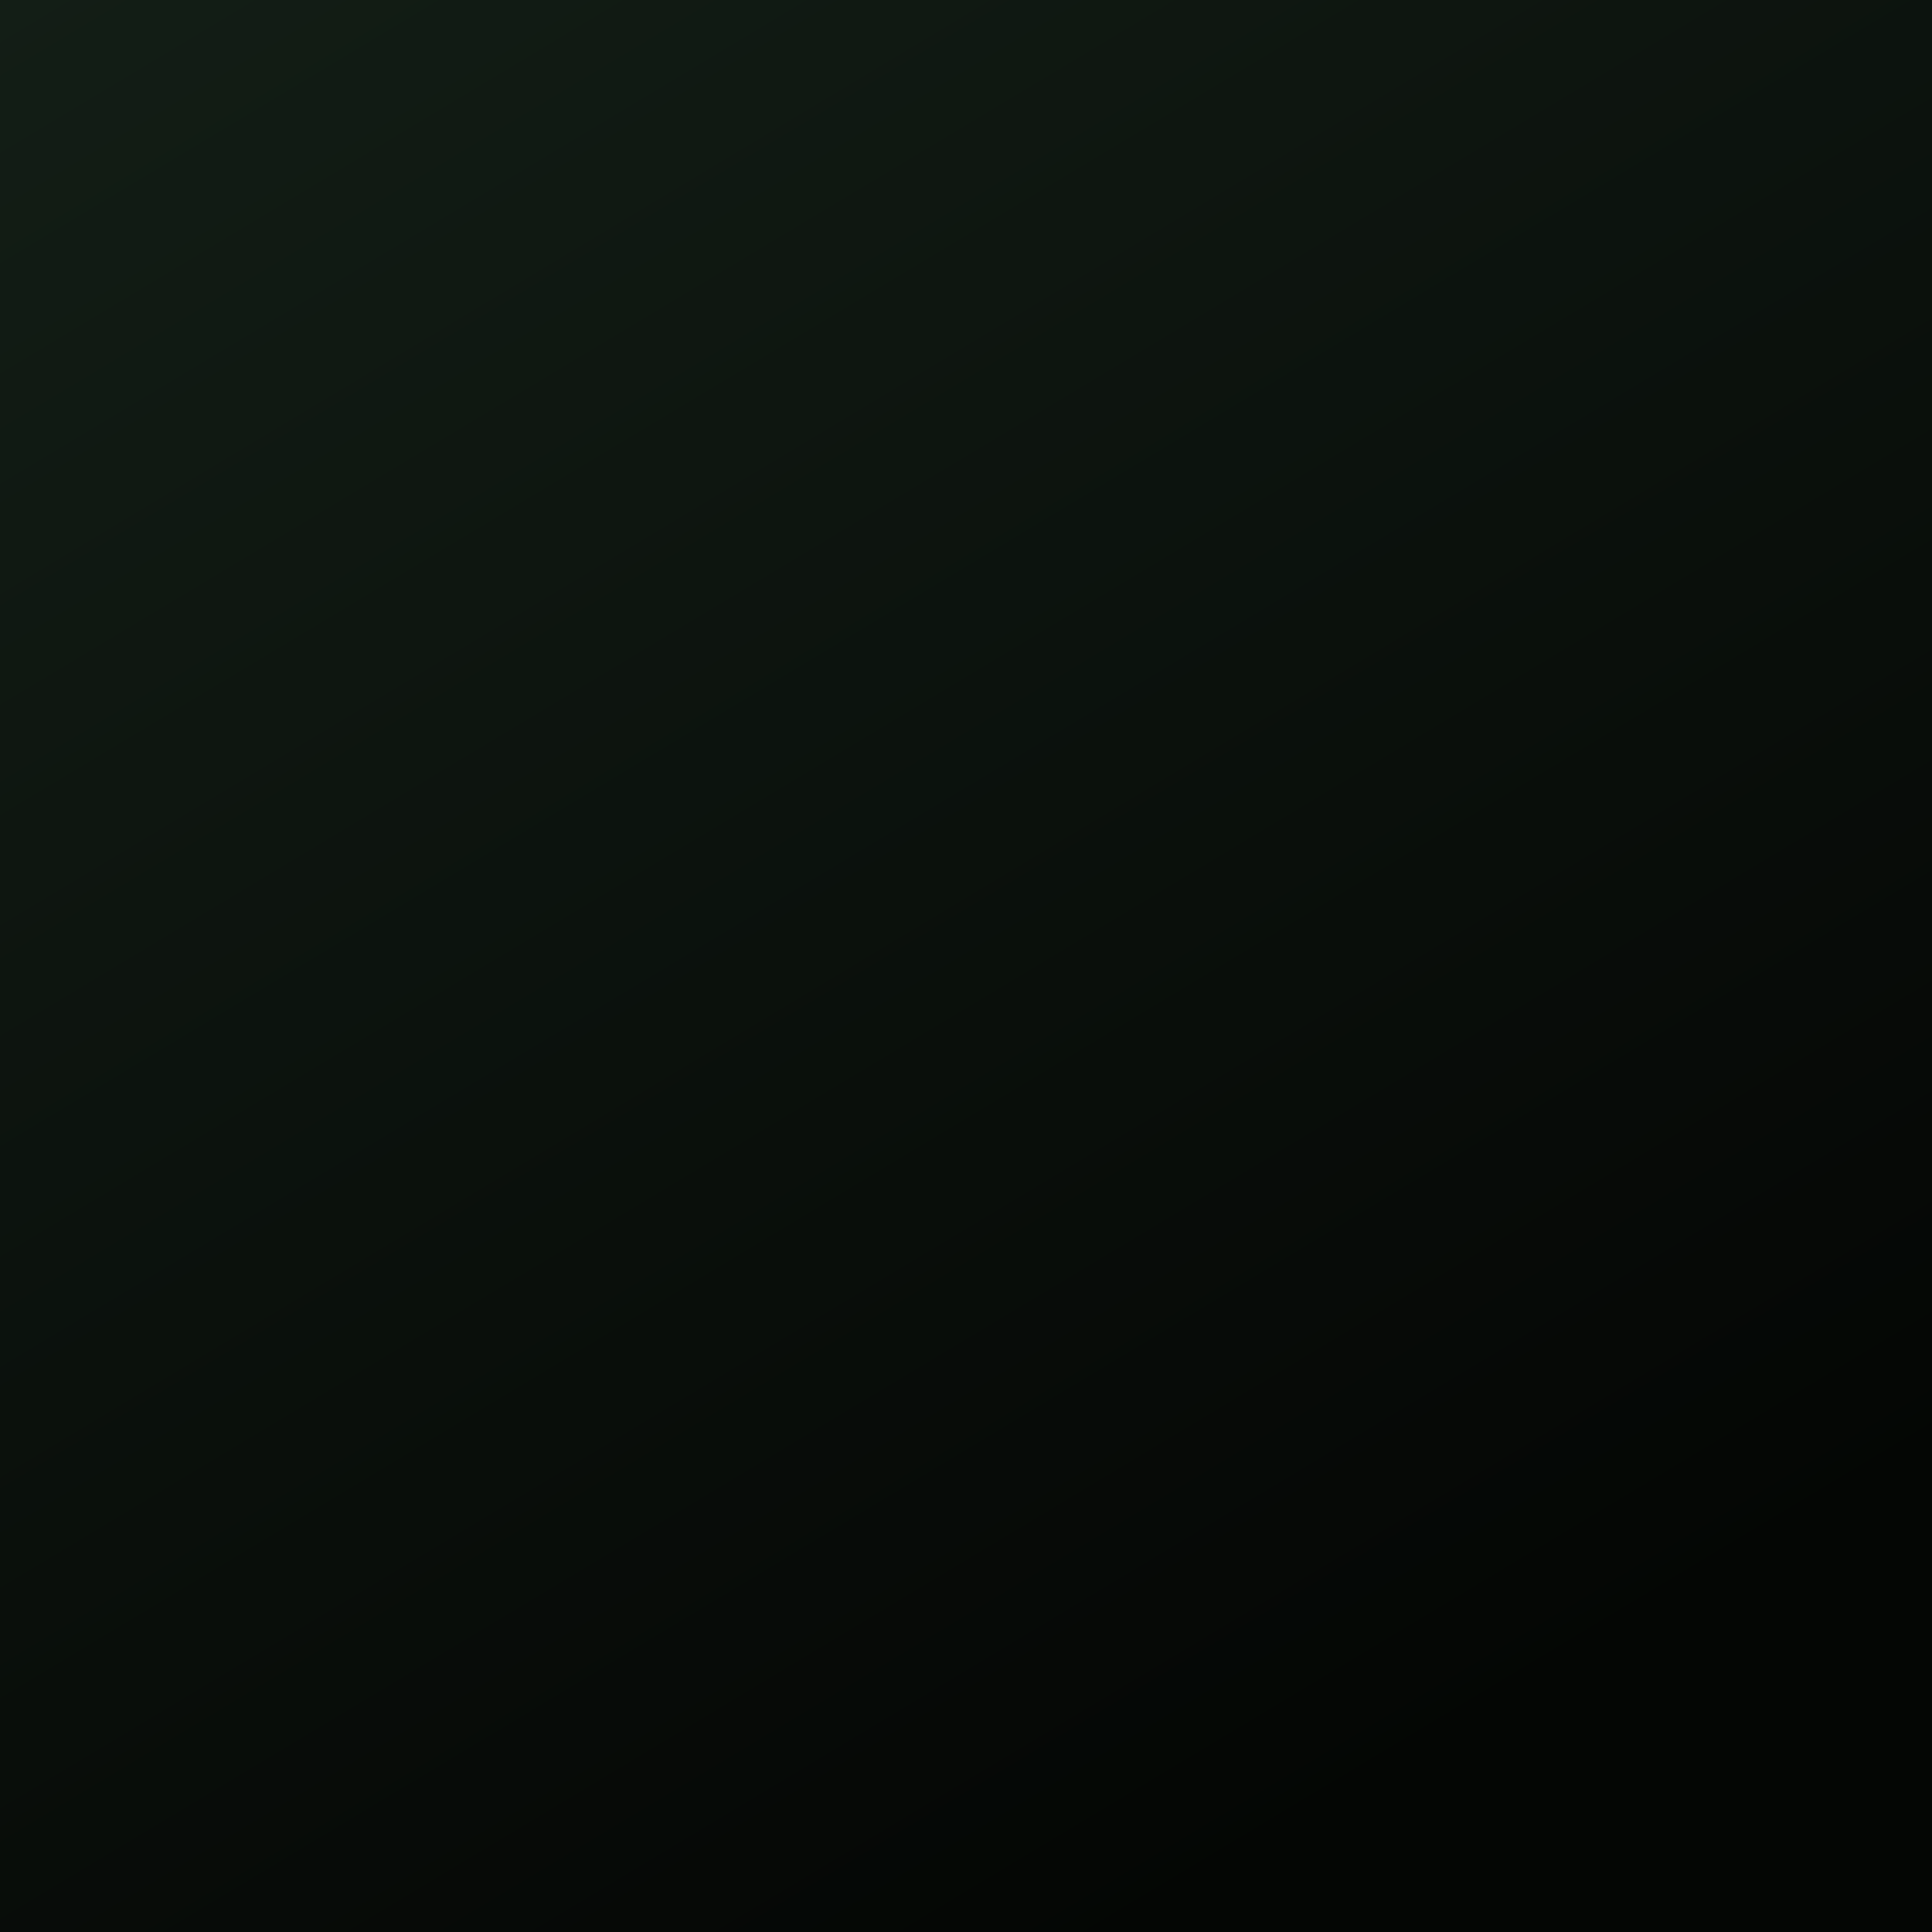
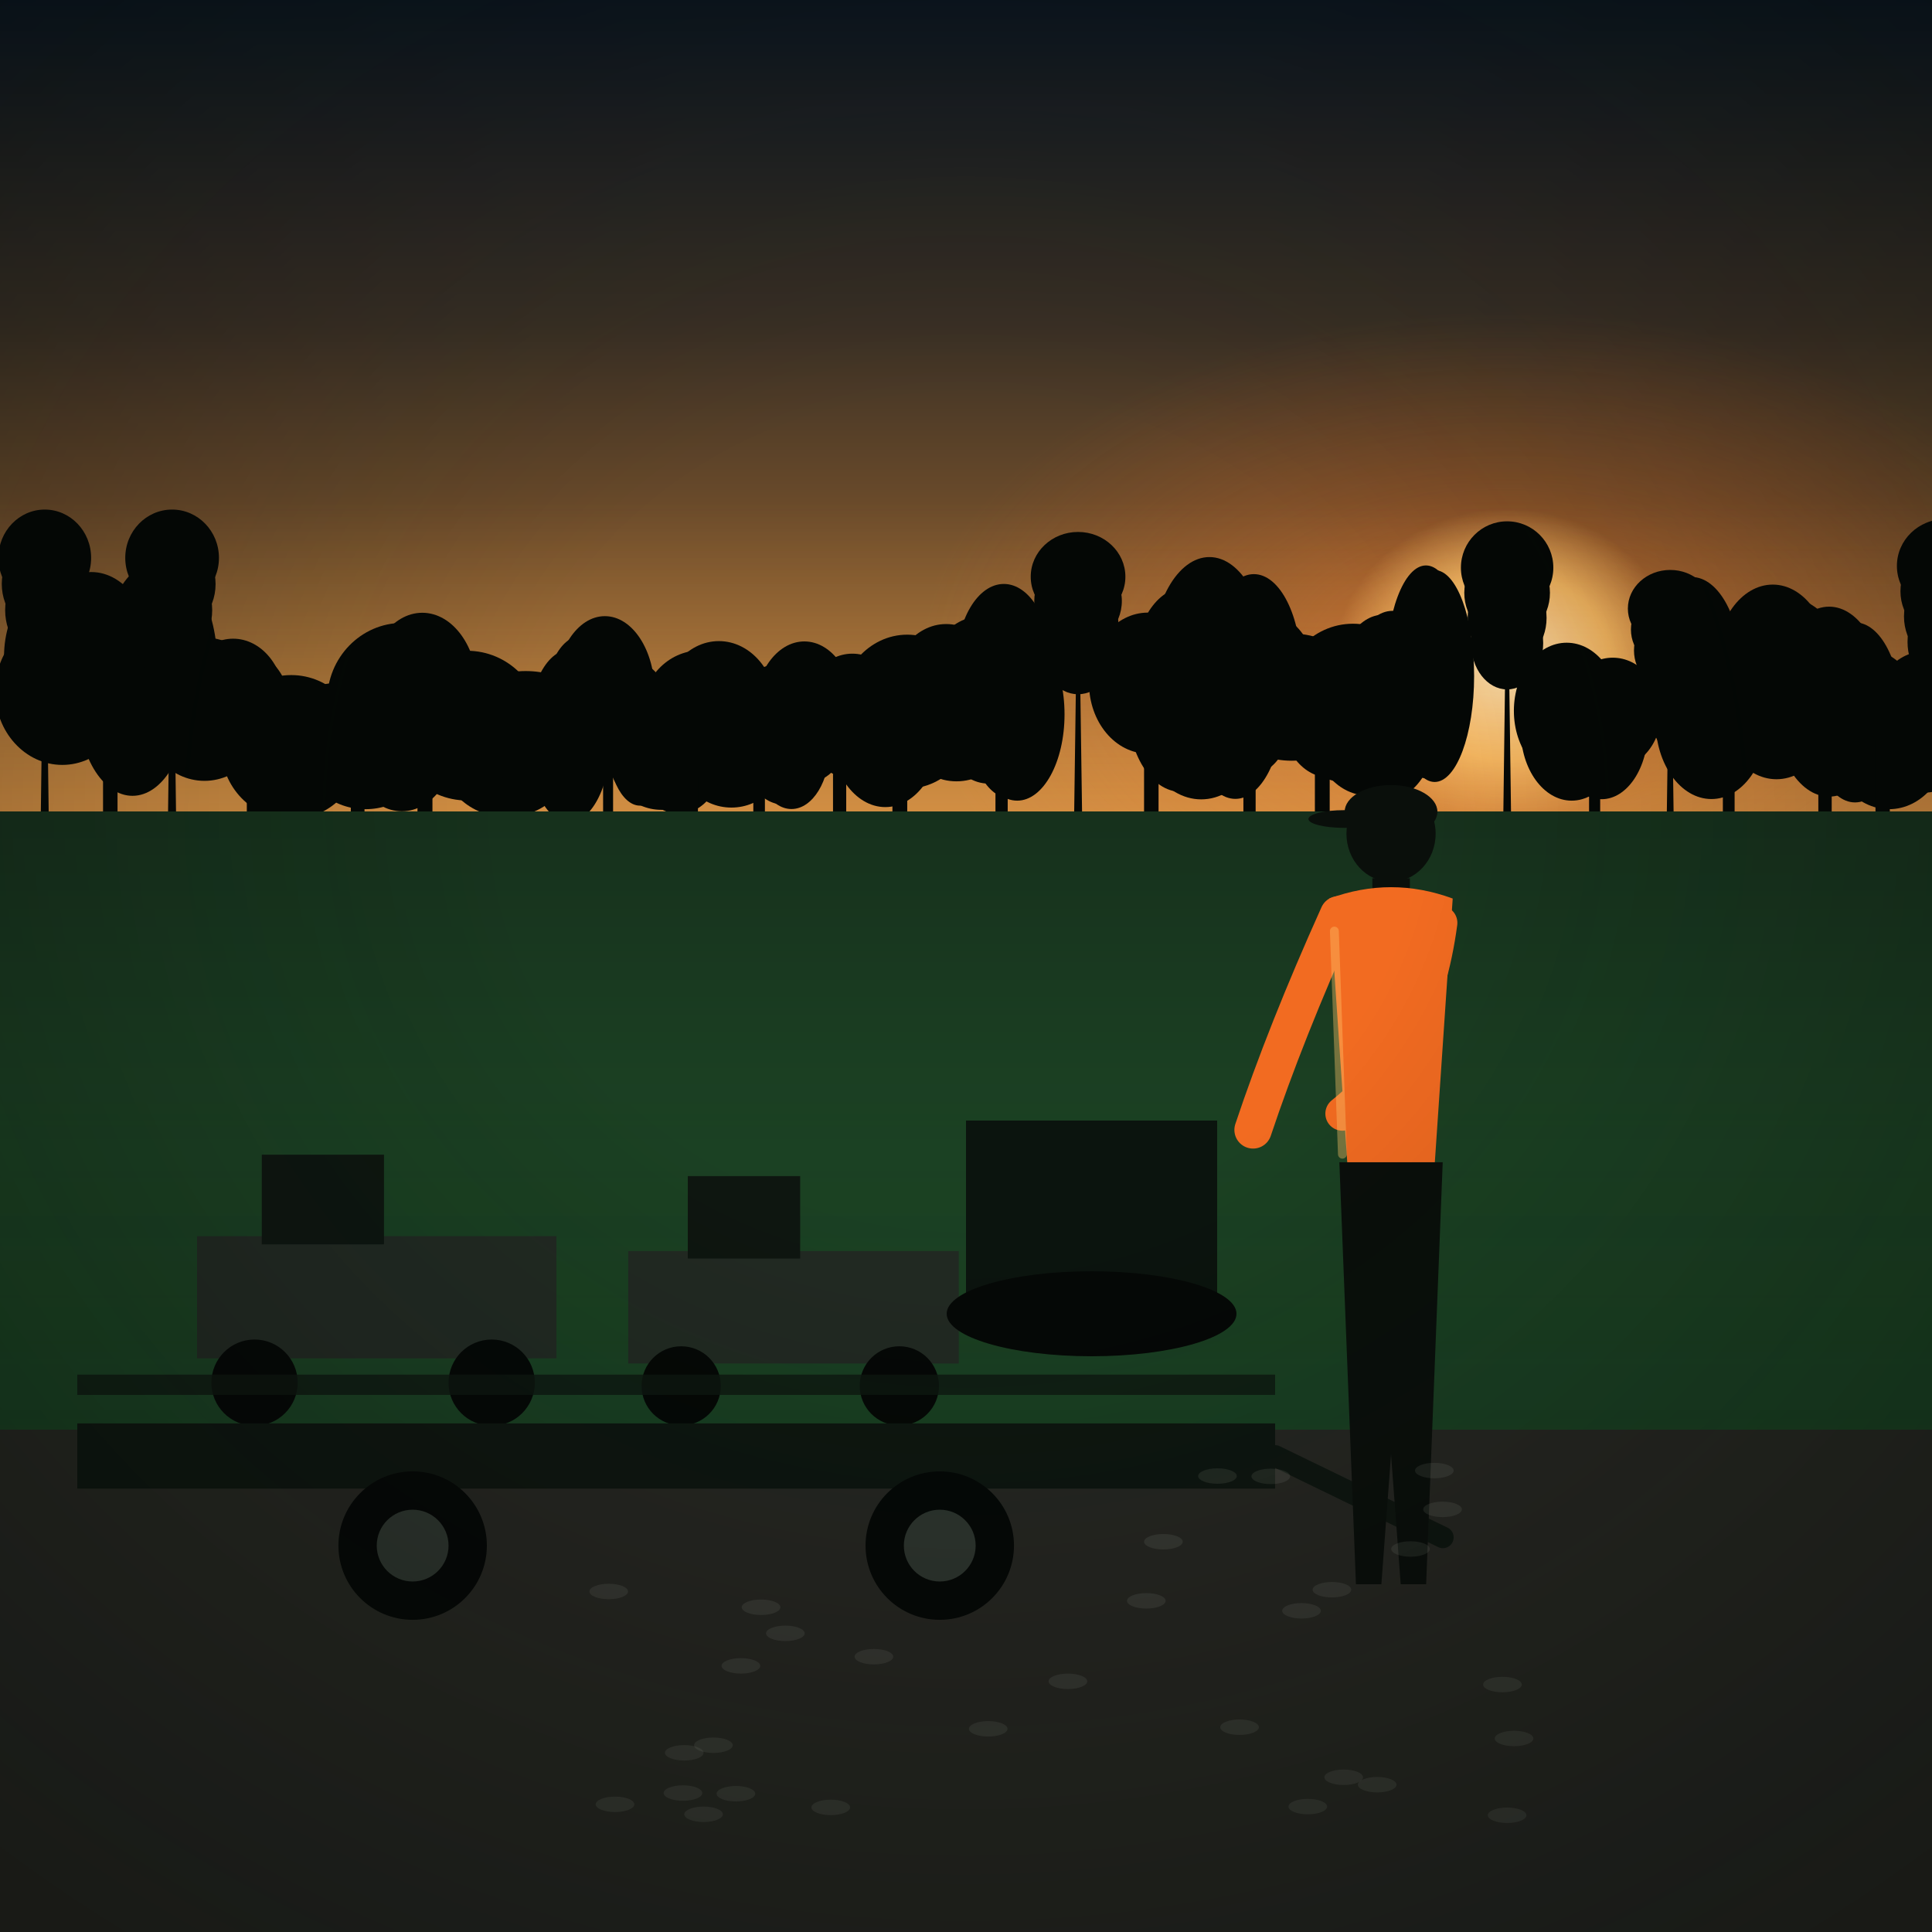
- <svg xmlns="http://www.w3.org/2000/svg" width="1200" height="1200" viewBox="0 0 1200 1200" preserveAspectRatio="xMidYMid slice">
-   <linearGradient id="g" x1="0" y1="0" x2=".6" y2="1">
-     <stop offset="0" stop-color="#131E16" />
-     <stop offset="1" stop-color="#040604" />
-   </linearGradient>
-   <rect width="1200" height="1200" fill="url(#g)" />
+ <svg xmlns="http://www.w3.org/2000/svg" width="1200" height="1200" viewBox="0 0 1200 1200" preserveAspectRatio="xMidYMid slice" role="img">
+   <defs>
+     <linearGradient id="crew-truck-load-l1" gradientUnits="userSpaceOnUse" x1="0" y1="0" x2="0" y2="504">
+       <stop offset="0" stop-color="#0B1620" stop-opacity="1" />
+       <stop offset="0.4" stop-color="#3A3025" stop-opacity="1" />
+       <stop offset="0.7" stop-color="#7B542C" stop-opacity="1" />
+       <stop offset="1" stop-color="#C07A34" stop-opacity="1" />
+     </linearGradient>
+     <radialGradient id="crew-truck-load-r2" gradientUnits="userSpaceOnUse" cx="936" cy="413.3" r="367.2" gradientTransform="translate(936 413.3) scale(1 0.6) translate(-936 -413.3)">
+       <stop offset="0" stop-color="#F26B21" stop-opacity="0.5" />
+       <stop offset="0.5" stop-color="#F26B21" stop-opacity="0.2" />
+       <stop offset="1" stop-color="#F26B21" stop-opacity="0" />
+     </radialGradient>
+     <radialGradient id="crew-truck-load-r3" gradientUnits="userSpaceOnUse" cx="936" cy="413.3" r="108" gradientTransform="translate(936 413.3) scale(1 0.9) translate(-936 -413.3)">
+       <stop offset="0" stop-color="#FFF0CE" stop-opacity="0.9" />
+       <stop offset="0.6" stop-color="#FFC46A" stop-opacity="0.8" />
+       <stop offset="1" stop-color="#FFC46A" stop-opacity="0" />
+     </radialGradient>
+     <linearGradient id="crew-truck-load-l4" gradientUnits="userSpaceOnUse" x1="0" y1="312" x2="0" y2="619.2">
+       <stop offset="0" stop-color="#FFC46A" stop-opacity="0" />
+       <stop offset="0.7" stop-color="#FFC46A" stop-opacity="0.3" />
+       <stop offset="1" stop-color="#FFC46A" stop-opacity="0" />
+     </linearGradient>
+     <linearGradient id="crew-truck-load-l5" gradientUnits="userSpaceOnUse" x1="0" y1="504" x2="0" y2="1200">
+       <stop offset="0" stop-color="#16301C" stop-opacity="1" />
+       <stop offset="0.3" stop-color="#1C4324" stop-opacity="1" />
+       <stop offset="1" stop-color="#20502A" stop-opacity="1" />
+     </linearGradient>
+     <linearGradient id="crew-truck-load-l6" gradientUnits="userSpaceOnUse" x1="0" y1="660" x2="0" y2="1200">
+       <stop offset="0" stop-color="#040705" stop-opacity="0" />
+       <stop offset="1" stop-color="#040705" stop-opacity="0.3" />
+     </linearGradient>
+     <radialGradient id="crew-truck-load-r7" gradientUnits="userSpaceOnUse" cx="600" cy="504" r="936" gradientTransform="translate(600 504) scale(1 0.9) translate(-600 -504)">
+       <stop offset="0.3" stop-color="#040705" stop-opacity="0" />
+       <stop offset="1" stop-color="#040705" stop-opacity="0.4" />
+     </radialGradient>
+   </defs>
+   <rect x="0" y="0" width="1200" height="506" fill="url(#crew-truck-load-l1)" />
+   <ellipse cx="936" cy="413.3" rx="367.2" ry="237.6" fill="url(#crew-truck-load-r2)" />
+   <ellipse cx="936" cy="413.3" rx="108" ry="99.4" fill="url(#crew-truck-load-r3)" />
+   <rect x="0" y="312" width="1200" height="307.2" fill="url(#crew-truck-load-l4)" />
+   <rect x="-240" y="504" width="1680" height="47.6" fill="#040705" />
+   <ellipse cx="-96.1" cy="410.6" rx="40.6" ry="59.1" fill="#040705" />
+   <ellipse cx="-137.4" cy="413.5" rx="32.6" ry="51.7" fill="#040705" />
+   <ellipse cx="-143.6" cy="439.9" rx="37.1" ry="51" fill="#040705" />
+   <ellipse cx="-103.9" cy="436" rx="32.8" ry="57" fill="#040705" />
+   <ellipse cx="-87.3" cy="426.4" rx="36" ry="45" fill="#040705" />
+   <rect x="-124.1" y="448.3" width="8.1" height="62.7" fill="#040705" />
+   <ellipse cx="-98.3" cy="446.8" rx="37.7" ry="49.2" fill="#040705" />
+   <ellipse cx="-84.2" cy="419.5" rx="33.9" ry="50.5" fill="#040705" />
+   <ellipse cx="-45.5" cy="422.6" rx="33" ry="56.6" fill="#040705" />
+   <ellipse cx="-84.1" cy="441.4" rx="40.8" ry="45.2" fill="#040705" />
+   <ellipse cx="-98.3" cy="445.8" rx="38.6" ry="45.6" fill="#040705" />
+   <rect x="-69.8" y="451.8" width="8.2" height="58.7" fill="#040705" />
+   <path d="M -33.8 540 L -30.9 357.6 L -28 540 Z" fill="#040705" />
+   <ellipse cx="-30.9" cy="381.1" rx="28.7" ry="23.4" fill="#040705" />
+   <ellipse cx="-30.9" cy="393.7" rx="26.6" ry="23.4" fill="#040705" />
+   <ellipse cx="-30.9" cy="406.4" rx="24.5" ry="23.4" fill="#040705" />
+   <ellipse cx="-30.9" cy="419.1" rx="22.4" ry="23.4" fill="#040705" />
+   <path d="M 24.9 540 L 27.8 316.5 L 30.7 540 Z" fill="#040705" />
+   <ellipse cx="27.8" cy="346.5" rx="28.8" ry="30" fill="#040705" />
+   <ellipse cx="27.8" cy="362.7" rx="26.7" ry="30" fill="#040705" />
+   <ellipse cx="27.8" cy="379" rx="24.6" ry="30" fill="#040705" />
+   <ellipse cx="27.8" cy="395.2" rx="22.5" ry="30" fill="#040705" />
+   <ellipse cx="44.1" cy="407.9" rx="41.6" ry="53.8" fill="#040705" />
+   <ellipse cx="82.3" cy="437.2" rx="34" ry="57.1" fill="#040705" />
+   <ellipse cx="38.7" cy="429.3" rx="41.7" ry="45.8" fill="#040705" />
+   <ellipse cx="99" cy="413.7" rx="36.1" ry="65.5" fill="#040705" />
+   <ellipse cx="56.7" cy="409.9" rx="38.7" ry="54.6" fill="#040705" />
+   <rect x="64" y="445" width="9" height="66.4" fill="#040705" />
+   <path d="M 103.9 540 L 106.9 316.5 L 109.8 540 Z" fill="#040705" />
+   <ellipse cx="106.9" cy="346.5" rx="29.1" ry="30" fill="#040705" />
+   <ellipse cx="106.9" cy="362.8" rx="27" ry="30" fill="#040705" />
+   <ellipse cx="106.9" cy="379" rx="24.9" ry="30" fill="#040705" />
+   <ellipse cx="106.9" cy="395.3" rx="22.7" ry="30" fill="#040705" />
+   <ellipse cx="148.4" cy="438.8" rx="31.7" ry="35.9" fill="#040705" />
+   <ellipse cx="180.9" cy="464.1" rx="43.6" ry="44.8" fill="#040705" />
+   <ellipse cx="127" cy="440.5" rx="39.6" ry="44.5" fill="#040705" />
+   <ellipse cx="144.8" cy="435.9" rx="32" ry="39.2" fill="#040705" />
+   <ellipse cx="126.3" cy="435.5" rx="33.5" ry="31" fill="#040705" />
+   <rect x="153.3" y="464" width="8.8" height="45.1" fill="#040705" />
+   <ellipse cx="253" cy="460.1" rx="30.7" ry="23.8" fill="#040705" />
+   <ellipse cx="226.6" cy="467.7" rx="33" ry="23.5" fill="#040705" />
+   <ellipse cx="227" cy="472.5" rx="36.2" ry="30.1" fill="#040705" />
+   <ellipse cx="208.4" cy="459.8" rx="34.7" ry="35.5" fill="#040705" />
+   <ellipse cx="247.7" cy="469.7" rx="28.2" ry="28.2" fill="#040705" />
+   <rect x="217.9" y="473" width="8.5" height="34.9" fill="#040705" />
+   <ellipse cx="262.3" cy="428.4" rx="34.4" ry="47.8" fill="#040705" />
+   <ellipse cx="249.6" cy="454.9" rx="34.8" ry="49" fill="#040705" />
+   <ellipse cx="253.1" cy="446.8" rx="44.6" ry="44.3" fill="#040705" />
+   <ellipse cx="290.1" cy="450.7" rx="46.2" ry="46.5" fill="#040705" />
+   <ellipse cx="250" cy="435.1" rx="46.8" ry="48.2" fill="#040705" />
+   <rect x="259.3" y="457.3" width="9.3" height="52.5" fill="#040705" />
+   <ellipse cx="321.2" cy="466.1" rx="33.8" ry="29.5" fill="#040705" />
+   <ellipse cx="314.8" cy="469.7" rx="40.8" ry="37.8" fill="#040705" />
+   <ellipse cx="300.7" cy="455.2" rx="39.4" ry="30.7" fill="#040705" />
+   <ellipse cx="289.7" cy="457.4" rx="43.9" ry="29.9" fill="#040705" />
+   <ellipse cx="326.5" cy="448.4" rx="43.1" ry="31.6" fill="#040705" />
+   <rect x="313.3" y="470.5" width="8.9" height="37.7" fill="#040705" />
+   <ellipse cx="375.7" cy="429.8" rx="30.9" ry="47.1" fill="#040705" />
+   <ellipse cx="360.7" cy="439.7" rx="22.8" ry="44.6" fill="#040705" />
+   <ellipse cx="397.5" cy="456.4" rx="20.8" ry="44" fill="#040705" />
+   <ellipse cx="381.1" cy="428.9" rx="21" ry="41.5" fill="#040705" />
+   <ellipse cx="353.5" cy="457.2" rx="26.1" ry="53.5" fill="#040705" />
+   <rect x="374.6" y="456.9" width="6.2" height="53" fill="#040705" />
+   <ellipse cx="435" cy="443.3" rx="36.7" ry="39.3" fill="#040705" />
+   <ellipse cx="410.8" cy="468.3" rx="33.2" ry="34.7" fill="#040705" />
+   <ellipse cx="454.3" cy="467" rx="33.9" ry="34.6" fill="#040705" />
+   <ellipse cx="433.3" cy="451.7" rx="33.8" ry="38.9" fill="#040705" />
+   <ellipse cx="421.7" cy="467.5" rx="28.3" ry="38" fill="#040705" />
+   <rect x="426.3" y="467.9" width="7.2" height="40.6" fill="#040705" />
+   <ellipse cx="499.6" cy="442.6" rx="31.2" ry="44.2" fill="#040705" />
+   <ellipse cx="484.2" cy="452" rx="30.5" ry="39.7" fill="#040705" />
+   <ellipse cx="491.6" cy="463.6" rx="23.8" ry="38.9" fill="#040705" />
+   <ellipse cx="446.5" cy="441.7" rx="36.2" ry="43.5" fill="#040705" />
+   <ellipse cx="486.5" cy="462.2" rx="26.3" ry="37.5" fill="#040705" />
+   <rect x="467.9" y="463.3" width="7.2" height="45.8" fill="#040705" />
+   <ellipse cx="532" cy="446.6" rx="34.7" ry="37.5" fill="#040705" />
+   <ellipse cx="508.6" cy="446.8" rx="33.3" ry="33.7" fill="#040705" />
+   <ellipse cx="500.2" cy="444.9" rx="32.1" ry="38.3" fill="#040705" />
+   <ellipse cx="531.2" cy="447.2" rx="31.5" ry="27.8" fill="#040705" />
+   <ellipse cx="540.1" cy="450.4" rx="32.3" ry="39.4" fill="#040705" />
+   <rect x="517.4" y="467" width="8.2" height="41.6" fill="#040705" />
+   <ellipse cx="529.4" cy="444.1" rx="31.3" ry="38.1" fill="#040705" />
+   <ellipse cx="549.9" cy="453.1" rx="34.4" ry="48.2" fill="#040705" />
+   <ellipse cx="563.5" cy="442" rx="42.8" ry="47.8" fill="#040705" />
+   <ellipse cx="594.1" cy="437.9" rx="39.7" ry="47.4" fill="#040705" />
+   <ellipse cx="587.7" cy="433.1" rx="35.9" ry="45.5" fill="#040705" />
+   <rect x="554.3" y="459.4" width="9.2" height="50.1" fill="#040705" />
+   <ellipse cx="623.5" cy="412.7" rx="29.5" ry="50" fill="#040705" />
+   <ellipse cx="613.9" cy="436.3" rx="33.4" ry="50.4" fill="#040705" />
+   <ellipse cx="610.1" cy="430" rx="37" ry="47.4" fill="#040705" />
+   <ellipse cx="631.8" cy="443.7" rx="29.4" ry="53.6" fill="#040705" />
+   <ellipse cx="626.5" cy="440.7" rx="26.4" ry="54.8" fill="#040705" />
+   <rect x="618.3" y="448.7" width="7.6" height="62.2" fill="#040705" />
+   <path d="M 666.7 540 L 669.6 330.5 L 672.6 540 Z" fill="#040705" />
+   <ellipse cx="669.6" cy="358.2" rx="29.4" ry="27.8" fill="#040705" />
+   <ellipse cx="669.6" cy="373.3" rx="27.2" ry="27.8" fill="#040705" />
+   <ellipse cx="669.6" cy="388.3" rx="25.1" ry="27.8" fill="#040705" />
+   <ellipse cx="669.6" cy="403.4" rx="22.9" ry="27.8" fill="#040705" />
+   <ellipse cx="736.4" cy="414.8" rx="32.1" ry="50" fill="#040705" />
+   <ellipse cx="733.4" cy="439" rx="33" ry="52.8" fill="#040705" />
+   <ellipse cx="751.2" cy="409.3" rx="35.8" ry="63.3" fill="#040705" />
+   <ellipse cx="746.1" cy="437.4" rx="42" ry="59.1" fill="#040705" />
+   <ellipse cx="713" cy="424.3" rx="36.6" ry="43.8" fill="#040705" />
+   <rect x="710.6" y="448.6" width="9" height="62.3" fill="#040705" />
+   <ellipse cx="780.3" cy="426.6" rx="25.5" ry="53.2" fill="#040705" />
+   <ellipse cx="778.8" cy="415.2" rx="29.4" ry="58.6" fill="#040705" />
+   <ellipse cx="787.3" cy="424" rx="30.8" ry="42.9" fill="#040705" />
+   <ellipse cx="767.3" cy="439.6" rx="29.2" ry="56.6" fill="#040705" />
+   <ellipse cx="764.4" cy="419.8" rx="28.9" ry="52.3" fill="#040705" />
+   <rect x="772.3" y="447.9" width="7.6" height="63.1" fill="#040705" />
+   <ellipse cx="834.3" cy="441.2" rx="34" ry="44.5" fill="#040705" />
+   <ellipse cx="825.2" cy="441.1" rx="30.3" ry="41.7" fill="#040705" />
+   <ellipse cx="840.4" cy="436.8" rx="45.9" ry="49.4" fill="#040705" />
+   <ellipse cx="802.2" cy="433" rx="45.9" ry="39.5" fill="#040705" />
+   <ellipse cx="850.1" cy="456.6" rx="33.7" ry="37.6" fill="#040705" />
+   <rect x="816.7" y="458.4" width="9.2" height="51.3" fill="#040705" />
+   <ellipse cx="859.6" cy="437.7" rx="31.7" ry="48.7" fill="#040705" />
+   <ellipse cx="891.1" cy="419.9" rx="24.5" ry="65.8" fill="#040705" />
+   <ellipse cx="864.9" cy="437.4" rx="30.1" ry="58" fill="#040705" />
+   <ellipse cx="859.2" cy="425.9" rx="28.8" ry="44.1" fill="#040705" />
+   <ellipse cx="885.7" cy="417.3" rx="24.9" ry="66.1" fill="#040705" />
+   <rect x="871.5" y="445.4" width="6.2" height="65.9" fill="#040705" />
+   <path d="M 933.3 540 L 936.1 323.7 L 939 540 Z" fill="#040705" />
+   <ellipse cx="936.1" cy="352.6" rx="28.7" ry="28.8" fill="#040705" />
+   <ellipse cx="936.1" cy="368.2" rx="26.6" ry="28.8" fill="#040705" />
+   <ellipse cx="936.1" cy="383.8" rx="24.5" ry="28.8" fill="#040705" />
+   <ellipse cx="936.1" cy="399.4" rx="22.4" ry="28.8" fill="#040705" />
+   <ellipse cx="976.2" cy="453.7" rx="31.6" ry="43.6" fill="#040705" />
+   <ellipse cx="1001.7" cy="443" rx="30" ry="34.5" fill="#040705" />
+   <ellipse cx="973.1" cy="441.5" rx="32.8" ry="42.3" fill="#040705" />
+   <ellipse cx="988.1" cy="449.7" rx="29.2" ry="32.4" fill="#040705" />
+   <ellipse cx="994.8" cy="453" rx="28.8" ry="43.4" fill="#040705" />
+   <rect x="987" y="463.8" width="6.9" height="45.3" fill="#040705" />
+   <path d="M 1034.8 540 L 1037.4 354 L 1040 540 Z" fill="#040705" />
+   <ellipse cx="1037.4" cy="378" rx="26.3" ry="24" fill="#040705" />
+   <ellipse cx="1037.4" cy="391" rx="24.4" ry="24" fill="#040705" />
+   <ellipse cx="1037.4" cy="404" rx="22.5" ry="24" fill="#040705" />
+   <ellipse cx="1037.4" cy="417" rx="20.5" ry="24" fill="#040705" />
+   <ellipse cx="1076.1" cy="425" rx="31.3" ry="44.1" fill="#040705" />
+   <ellipse cx="1063" cy="447.9" rx="34.7" ry="48.4" fill="#040705" />
+   <ellipse cx="1059.5" cy="423.5" rx="24.8" ry="51.7" fill="#040705" />
+   <ellipse cx="1101.1" cy="412.5" rx="35.5" ry="49.4" fill="#040705" />
+   <ellipse cx="1050.8" cy="417.2" rx="30.9" ry="58.8" fill="#040705" />
+   <rect x="1070.1" y="450.4" width="7.3" height="60.3" fill="#040705" />
+   <ellipse cx="1136.1" cy="435.8" rx="34.9" ry="59" fill="#040705" />
+   <ellipse cx="1103.2" cy="412.5" rx="42.4" ry="43.1" fill="#040705" />
+   <ellipse cx="1103.4" cy="434.3" rx="36.9" ry="49.7" fill="#040705" />
+   <ellipse cx="1133.4" cy="437" rx="35.7" ry="46.2" fill="#040705" />
+   <ellipse cx="1152.2" cy="442.5" rx="28.7" ry="55.9" fill="#040705" />
+   <rect x="1129.4" y="448.2" width="8.3" height="62.8" fill="#040705" />
+   <ellipse cx="1173.3" cy="459.1" rx="37" ry="43.5" fill="#040705" />
+   <ellipse cx="1134.2" cy="432.9" rx="42.9" ry="49.5" fill="#040705" />
+   <ellipse cx="1195.5" cy="448.4" rx="34.4" ry="43.9" fill="#040705" />
+   <ellipse cx="1149.5" cy="437.1" rx="42.4" ry="36.4" fill="#040705" />
+   <ellipse cx="1137.4" cy="445.9" rx="38" ry="43.6" fill="#040705" />
+   <rect x="1164.9" y="459.8" width="8.9" height="49.8" fill="#040705" />
+   <path d="M 1205.2 540 L 1208.2 322.4 L 1211.2 540 Z" fill="#040705" />
+   <ellipse cx="1208.2" cy="351.5" rx="30" ry="29.1" fill="#040705" />
+   <ellipse cx="1208.2" cy="367.2" rx="27.8" ry="29.1" fill="#040705" />
+   <ellipse cx="1208.2" cy="382.9" rx="25.6" ry="29.1" fill="#040705" />
+   <ellipse cx="1208.2" cy="398.7" rx="23.4" ry="29.1" fill="#040705" />
+   <ellipse cx="1259.5" cy="432.7" rx="18.9" ry="40.8" fill="#040705" />
+   <ellipse cx="1249.6" cy="433.5" rx="18.9" ry="57.8" fill="#040705" />
+   <ellipse cx="1235.4" cy="449" rx="22.2" ry="46.7" fill="#040705" />
+   <ellipse cx="1262.9" cy="442" rx="24.8" ry="56.8" fill="#040705" />
+   <ellipse cx="1244.8" cy="442" rx="23.5" ry="60.3" fill="#040705" />
+   <rect x="1242.8" y="451.3" width="5.7" height="59.3" fill="#040705" />
+   <path d="M 1283.6 540 L 1285.7 317.4 L 1287.9 540 Z" fill="#040705" />
+   <ellipse cx="1285.7" cy="347.2" rx="21.4" ry="29.9" fill="#040705" />
+   <ellipse cx="1285.7" cy="363.4" rx="19.8" ry="29.9" fill="#040705" />
+   <ellipse cx="1285.7" cy="379.6" rx="18.3" ry="29.9" fill="#040705" />
+   <ellipse cx="1285.7" cy="395.8" rx="16.7" ry="29.9" fill="#040705" />
+   <ellipse cx="1303.6" cy="451.4" rx="33.4" ry="30.6" fill="#040705" />
+   <ellipse cx="1340.1" cy="451.6" rx="36.9" ry="36.3" fill="#040705" />
+   <ellipse cx="1308.2" cy="465.9" rx="36.7" ry="32.5" fill="#040705" />
+   <ellipse cx="1292.3" cy="463.9" rx="32.9" ry="32.1" fill="#040705" />
+   <ellipse cx="1306.2" cy="456.5" rx="32.9" ry="35" fill="#040705" />
+   <rect x="1315.6" y="471.6" width="8.6" height="36.4" fill="#040705" />
+   <rect x="0" y="504" width="1200" height="698" fill="url(#crew-truck-load-l5)" />
+   <rect x="0" y="660" width="1200" height="540" fill="url(#crew-truck-load-l6)" />
+   <rect x="0" y="888" width="1200" height="312" fill="#262722" />
+   <rect x="122.4" y="767.8" width="223.2" height="75.9" fill="#222A23" />
+   <rect x="162.6" y="717.2" width="75.9" height="55.7" fill="#0E1610" />
+   <ellipse cx="158.1" cy="858.8" rx="26.8" ry="26.8" fill="#050806" />
+   <ellipse cx="305.4" cy="858.8" rx="26.8" ry="26.8" fill="#050806" />
+   <rect x="390.2" y="777.1" width="205.3" height="69.8" fill="#222A23" />
+   <rect x="427.2" y="730.5" width="69.8" height="51.2" fill="#0E1610" />
+   <ellipse cx="423.1" cy="860.8" rx="24.6" ry="24.6" fill="#050806" />
+   <ellipse cx="558.6" cy="860.8" rx="24.6" ry="24.6" fill="#050806" />
+   <rect x="48" y="884.1" width="744" height="40.5" fill="#0E1610" />
+   <rect x="48" y="853.8" width="744" height="12.6" fill="#0E1610" opacity="0.8" />
+   <path d="M 792 904.3 L 896.2 954.9" fill="none" stroke="#0E1610" stroke-width="13.4" stroke-linecap="round" stroke-linejoin="round" />
+   <ellipse cx="256.3" cy="960" rx="46.1" ry="46.1" fill="#050806" />
+   <ellipse cx="256.3" cy="960" rx="22.3" ry="22.3" fill="#2E362F" />
+   <ellipse cx="583.7" cy="960" rx="46.1" ry="46.1" fill="#050806" />
+   <ellipse cx="583.7" cy="960" rx="22.3" ry="22.3" fill="#2E362F" />
+   <path d="M 831.9 721.9 L 896.1 721.9 L 885.8 984 L 870 984 L 864 903.4 L 858 984 L 842.2 984 Z" fill="#0A0F0B" />
+   <rect x="852.4" y="545.5" width="23.3" height="20.2" fill="#0A0F0B" />
+   <ellipse cx="864" cy="517.8" rx="27.7" ry="29.9" fill="#0A0F0B" />
+   <ellipse cx="864" cy="504.2" rx="28.8" ry="16.6" fill="#0A0F0B" />
+   <ellipse cx="834.9" cy="508.7" rx="22.2" ry="5.5" fill="#0A0F0B" />
+   <path d="M 825.7 558.1 Q 864 544 902.3 558.1 L 891.2 721.9 L 836.8 721.9 Z" fill="#F26B21" />
+   <path d="M 831.4 568.2 Q 798.5 641.3 778.3 701.8" fill="none" stroke="#F26B21" stroke-width="23.2" stroke-linecap="round" stroke-linejoin="round" />
+   <path d="M 894.6 573.2 Q 884.2 651.4 833.8 691.7" fill="none" stroke="#F26B21" stroke-width="21.2" stroke-linecap="round" stroke-linejoin="round" />
+   <path d="M 828.8 578.3 L 833.8 716.9" fill="none" stroke="#FFC46A" stroke-width="5.5" stroke-linecap="round" stroke-linejoin="round" opacity="0.4" />
+   <rect x="600" y="696" width="156" height="120" fill="#0B140E" />
+   <ellipse cx="678" cy="816" rx="90" ry="26.4" fill="#050806" />
+   <ellipse cx="613.8" cy="1073.8" rx="12" ry="4.8" fill="#D8DCCF" opacity="0.1" />
+   <ellipse cx="487.8" cy="1014.5" rx="12" ry="4.8" fill="#D8DCCF" opacity="0.1" />
+   <ellipse cx="457.1" cy="1114.1" rx="12" ry="4.8" fill="#D8DCCF" opacity="0.1" />
+   <ellipse cx="712" cy="994.3" rx="12" ry="4.8" fill="#D8DCCF" opacity="0.1" />
+   <ellipse cx="876.1" cy="962.1" rx="12" ry="4.8" fill="#D8DCCF" opacity="0.1" />
+   <ellipse cx="936.1" cy="1127.5" rx="12" ry="4.8" fill="#D8DCCF" opacity="0.1" />
+   <ellipse cx="789.3" cy="917" rx="12" ry="4.8" fill="#D8DCCF" opacity="0.1" />
+   <ellipse cx="812.3" cy="1122.1" rx="12" ry="4.8" fill="#D8DCCF" opacity="0.1" />
+   <ellipse cx="542.8" cy="1029" rx="12" ry="4.8" fill="#D8DCCF" opacity="0.1" />
+   <ellipse cx="890.9" cy="913.4" rx="12" ry="4.8" fill="#D8DCCF" opacity="0.1" />
+   <ellipse cx="424.2" cy="1113.7" rx="12" ry="4.8" fill="#D8DCCF" opacity="0.1" />
+   <ellipse cx="425" cy="1088.7" rx="12" ry="4.8" fill="#D8DCCF" opacity="0.1" />
+   <ellipse cx="808.4" cy="1000.5" rx="12" ry="4.8" fill="#D8DCCF" opacity="0.1" />
+   <ellipse cx="443.1" cy="1084" rx="12" ry="4.8" fill="#D8DCCF" opacity="0.1" />
+   <ellipse cx="834.6" cy="1103.9" rx="12" ry="4.8" fill="#D8DCCF" opacity="0.1" />
+   <ellipse cx="769.9" cy="1072.8" rx="12" ry="4.8" fill="#D8DCCF" opacity="0.1" />
+   <ellipse cx="663.3" cy="1044.3" rx="12" ry="4.8" fill="#D8DCCF" opacity="0.1" />
+   <ellipse cx="460.2" cy="1034.7" rx="12" ry="4.8" fill="#D8DCCF" opacity="0.1" />
+   <ellipse cx="722.6" cy="957.6" rx="12" ry="4.8" fill="#D8DCCF" opacity="0.1" />
+   <ellipse cx="382" cy="1120.7" rx="12" ry="4.8" fill="#D8DCCF" opacity="0.1" />
+   <ellipse cx="940.4" cy="1079.8" rx="12" ry="4.8" fill="#D8DCCF" opacity="0.1" />
+   <ellipse cx="827.3" cy="987.4" rx="12" ry="4.8" fill="#D8DCCF" opacity="0.1" />
+   <ellipse cx="855.4" cy="1108.5" rx="12" ry="4.8" fill="#D8DCCF" opacity="0.1" />
+   <ellipse cx="933.2" cy="1046.3" rx="12" ry="4.8" fill="#D8DCCF" opacity="0.1" />
+   <ellipse cx="756.2" cy="916.8" rx="12" ry="4.8" fill="#D8DCCF" opacity="0.1" />
+   <ellipse cx="378.1" cy="988.5" rx="12" ry="4.8" fill="#D8DCCF" opacity="0.1" />
+   <ellipse cx="896" cy="937.5" rx="12" ry="4.8" fill="#D8DCCF" opacity="0.1" />
+   <ellipse cx="437" cy="1126.9" rx="12" ry="4.8" fill="#D8DCCF" opacity="0.1" />
+   <ellipse cx="516" cy="1122.6" rx="12" ry="4.8" fill="#D8DCCF" opacity="0.1" />
+   <ellipse cx="472.7" cy="998.3" rx="12" ry="4.8" fill="#D8DCCF" opacity="0.1" />
+   <rect x="0" y="0" width="1200" height="1200" fill="url(#crew-truck-load-r7)" />
</svg>
